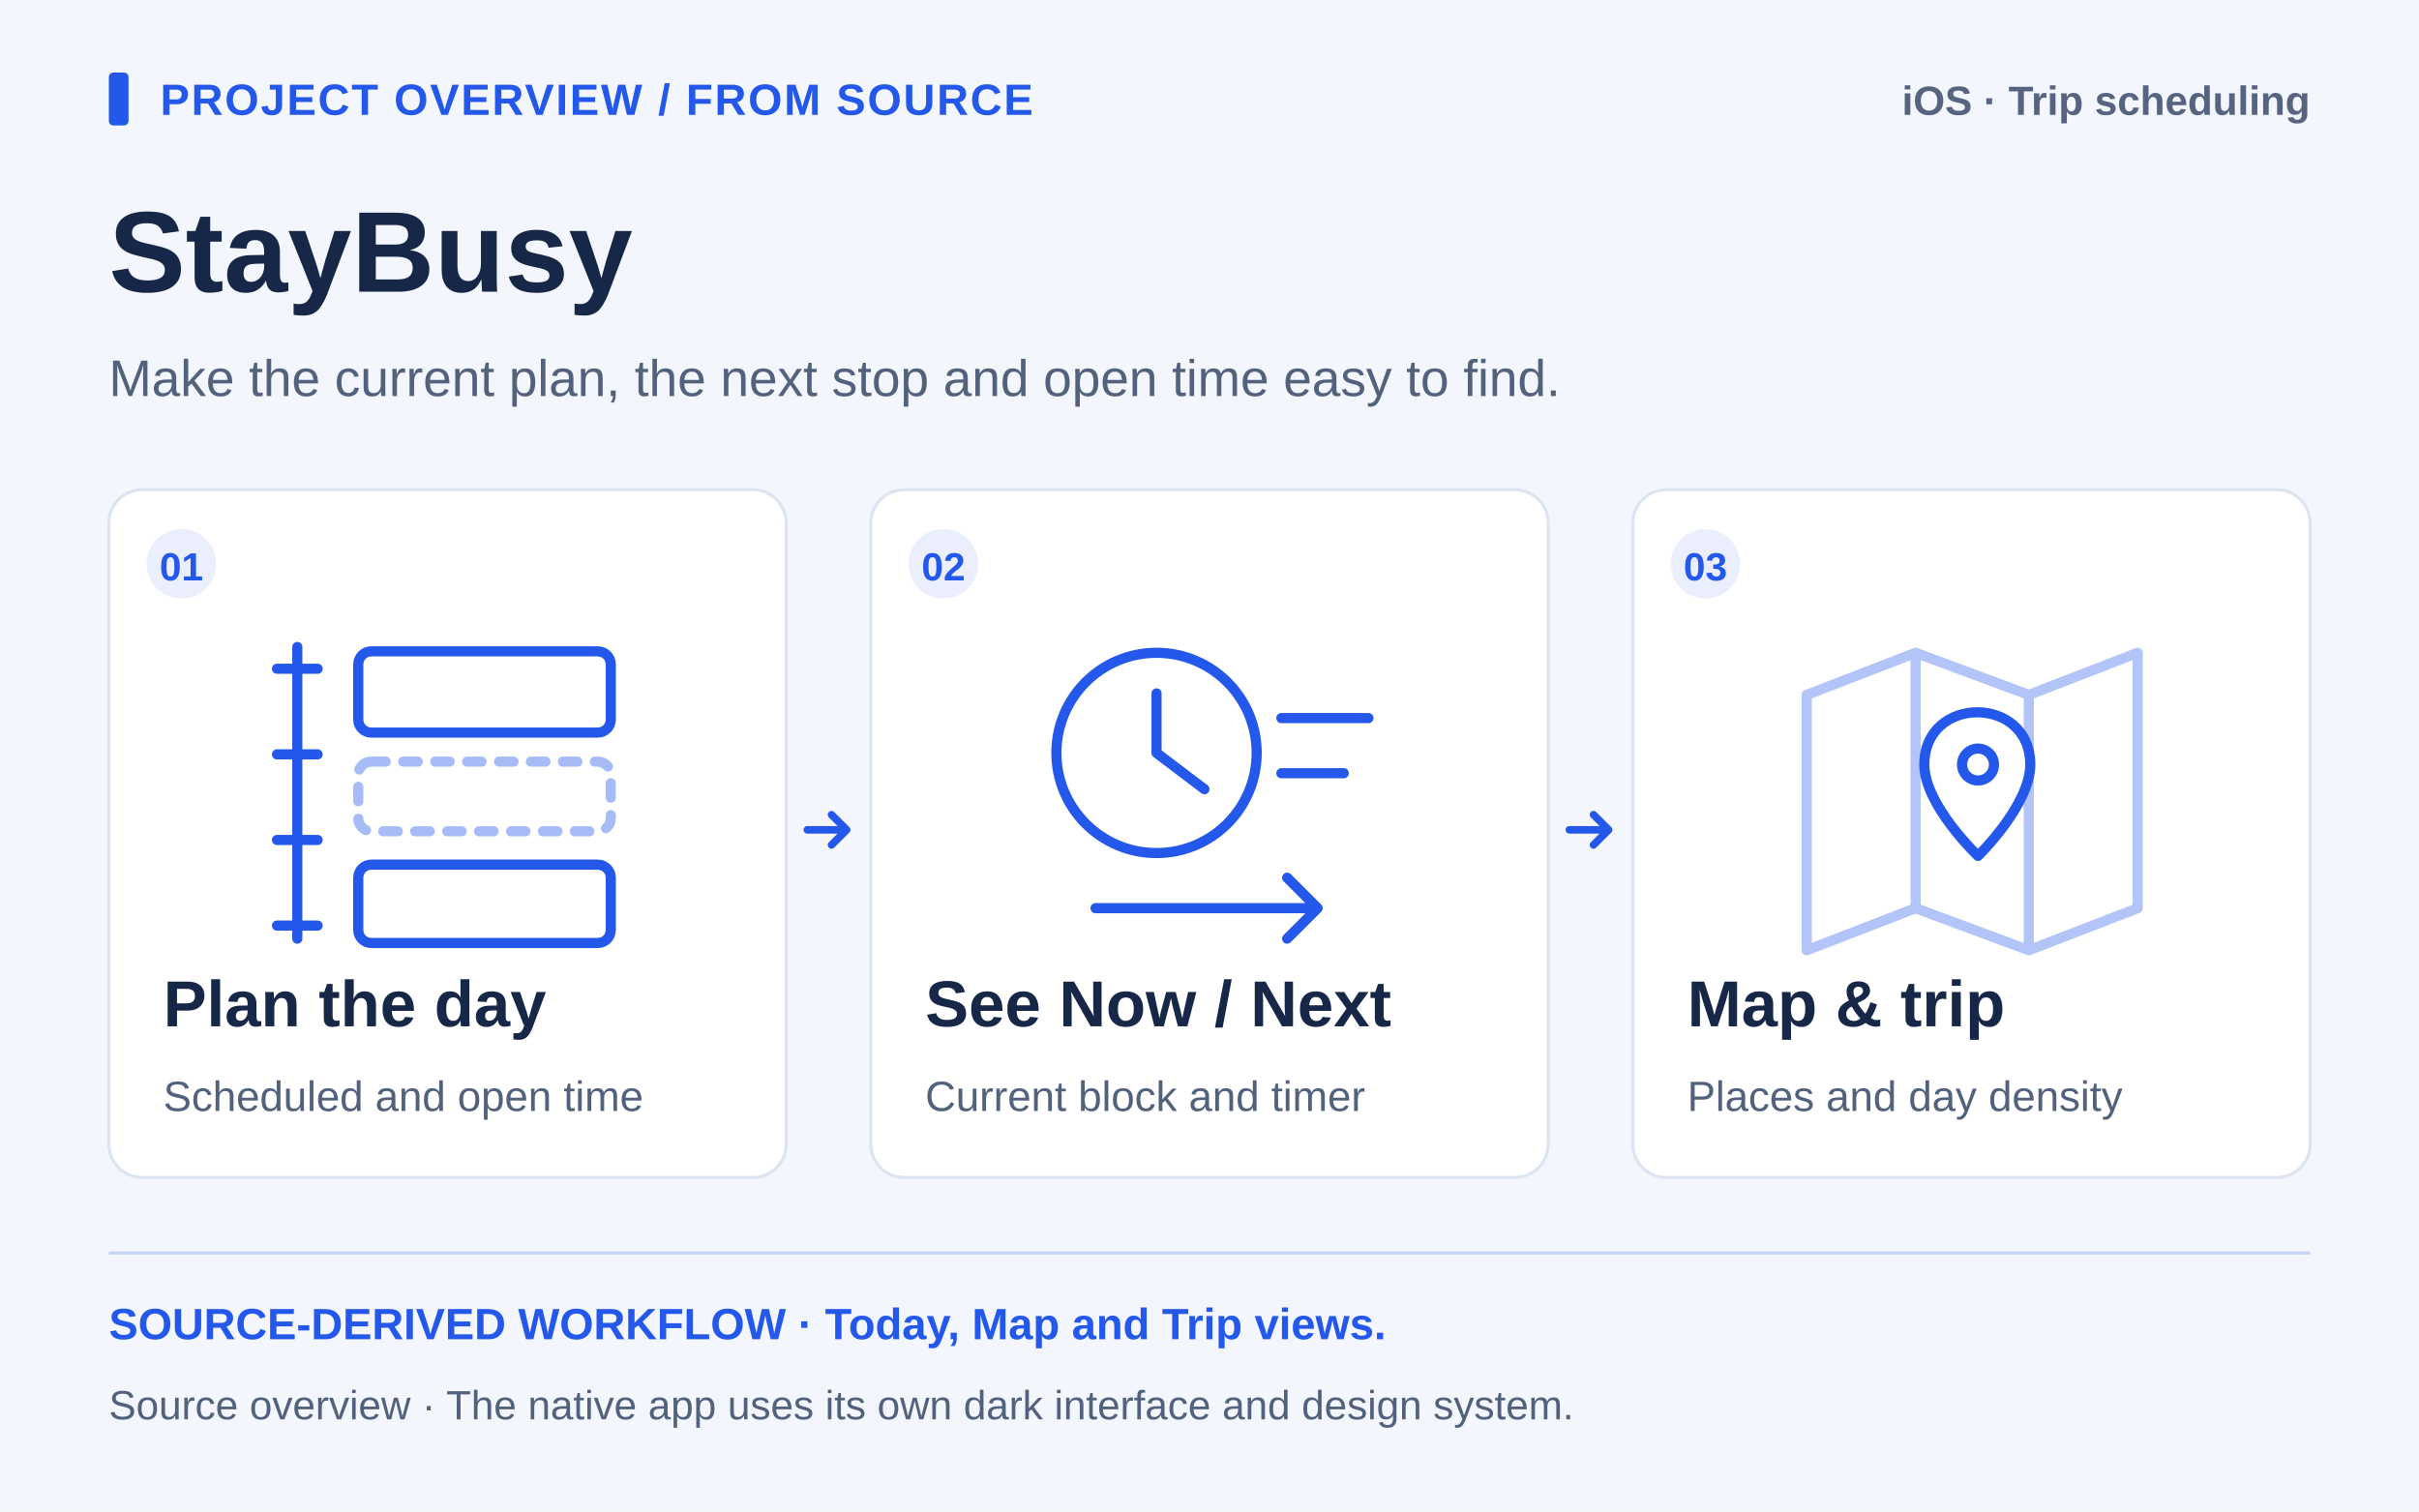
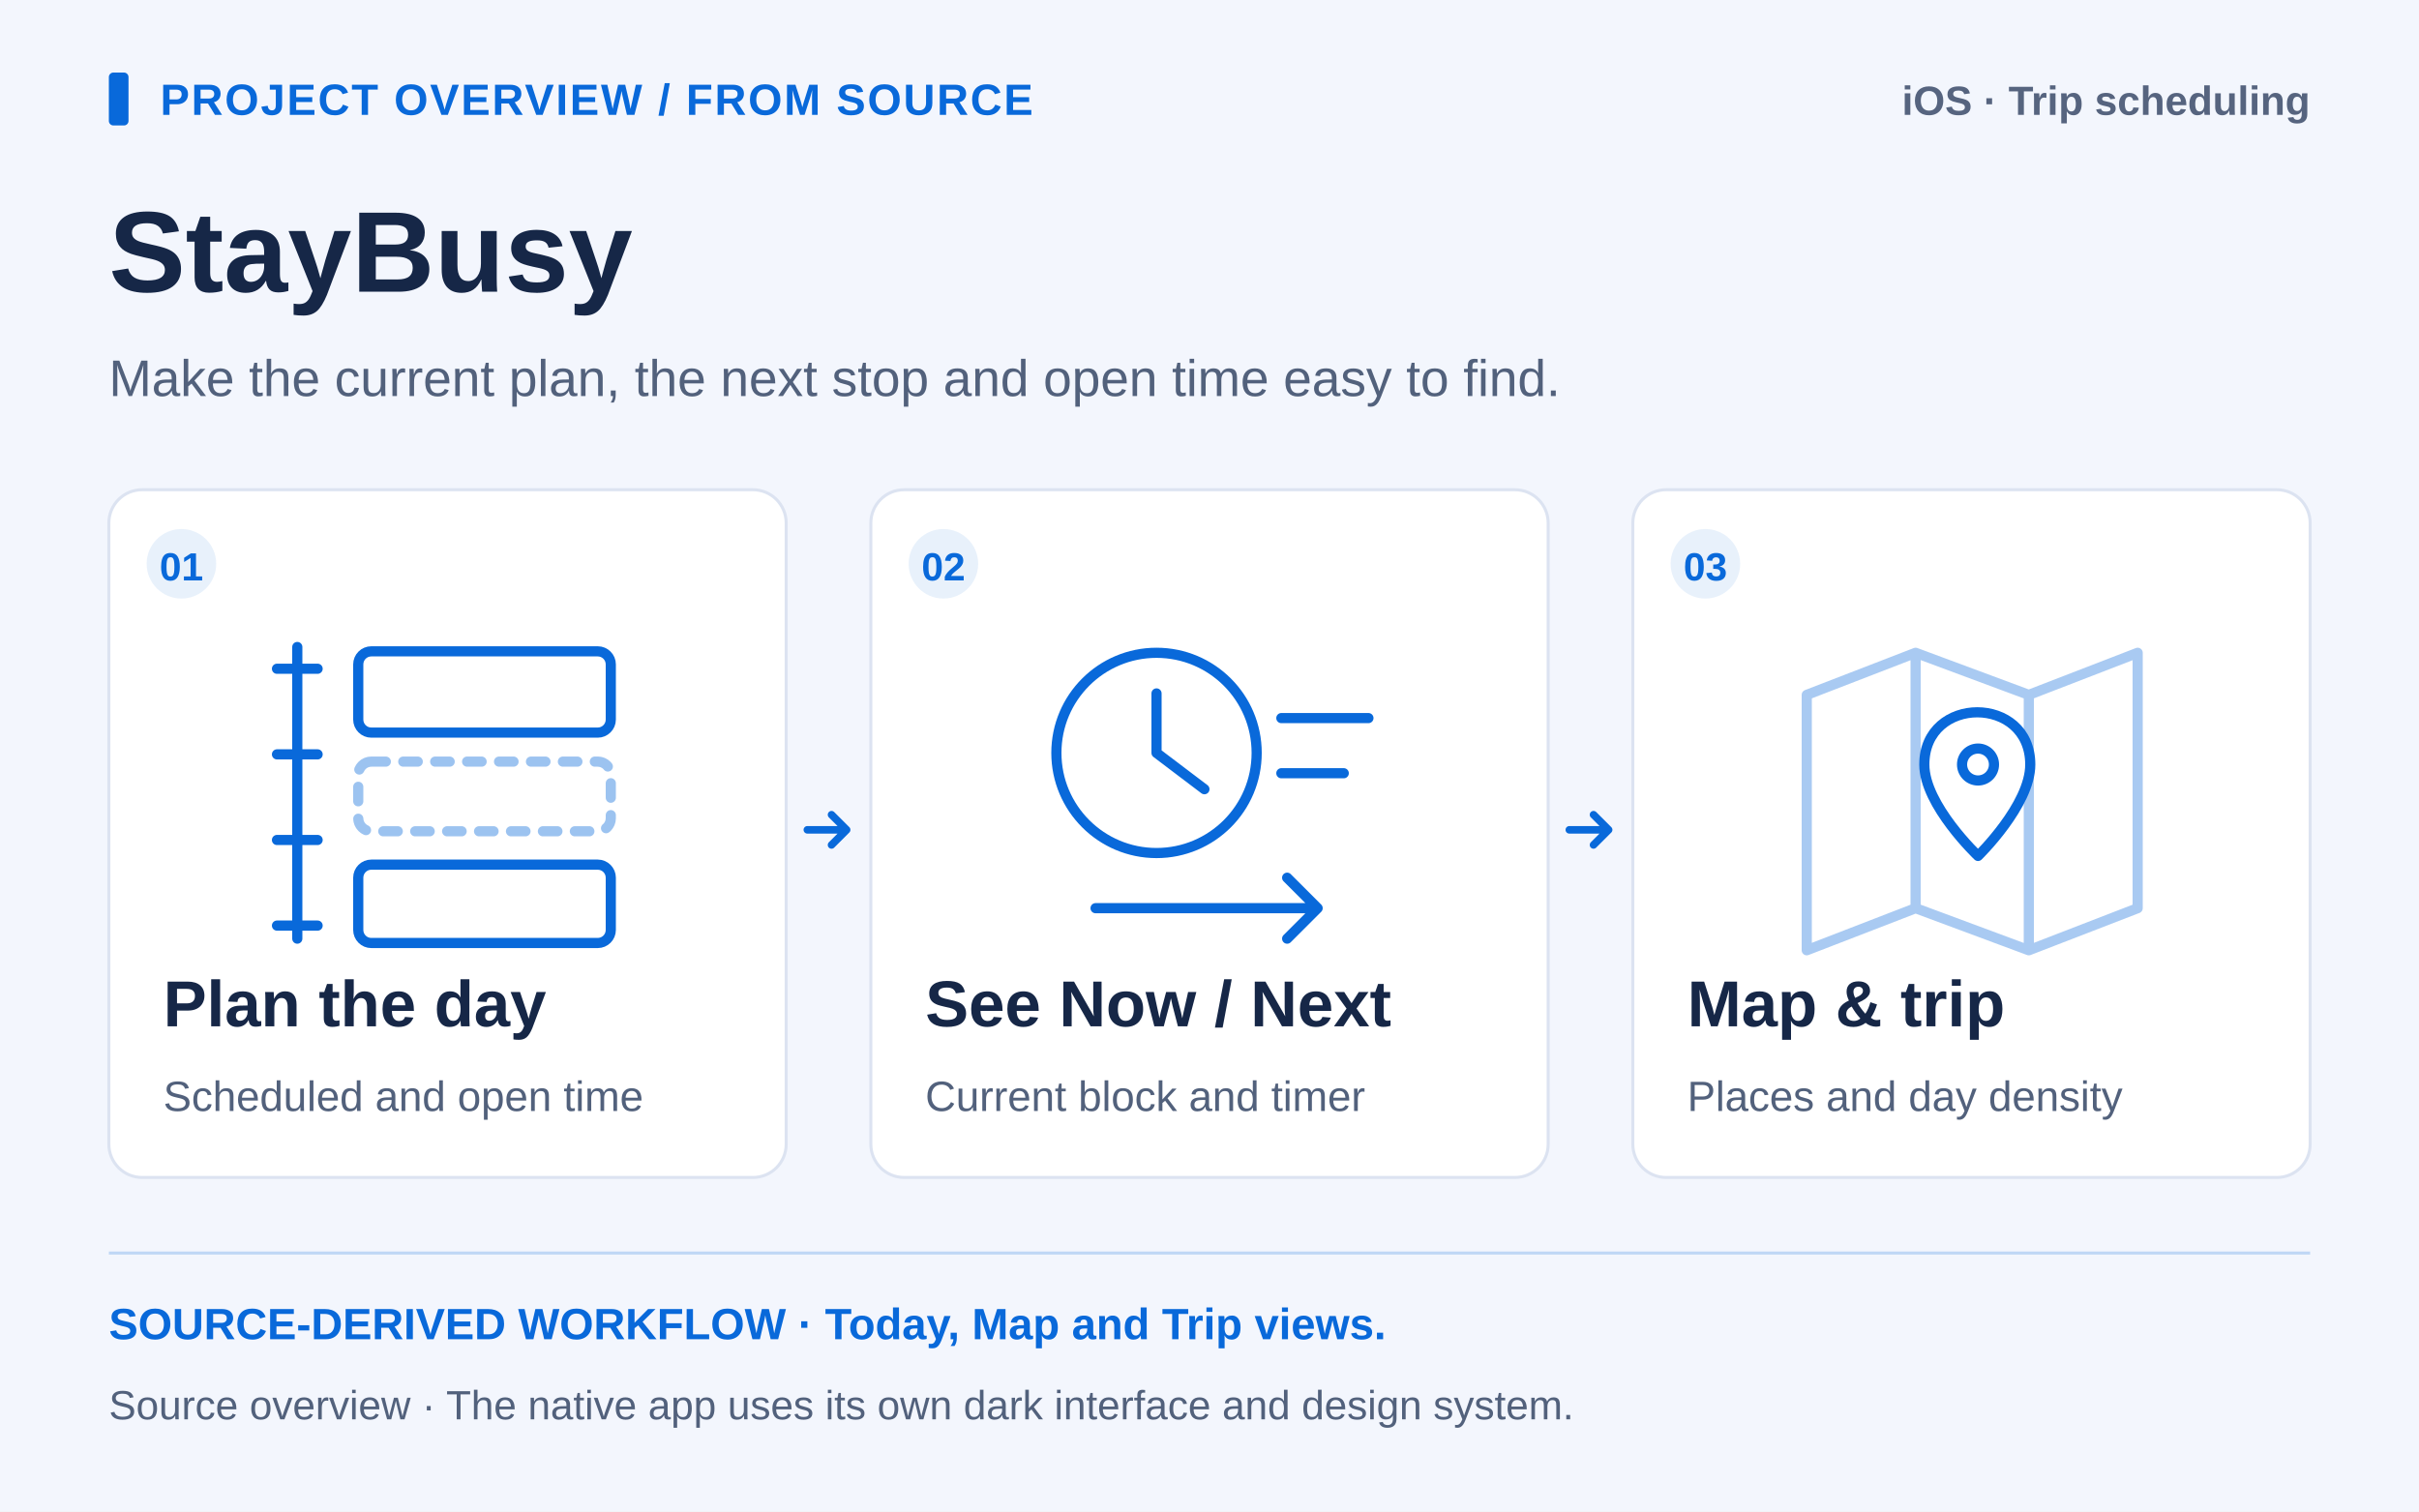
<svg xmlns="http://www.w3.org/2000/svg" width="1600" height="1000" viewBox="0 0 1600 1000" role="img" aria-labelledby="title desc">
  <rect width="1600" height="1000" fill="#F3F6FD" />
  <g font-family="Arial, Helvetica, sans-serif">
-     <rect x="72" y="48" width="13" height="35" rx="3" fill="#2458EB" />
-     <text x="106" y="76" font-size="29" font-weight="700" fill="#2458EB" text-anchor="start" letter-spacing="1.2">PROJECT OVERVIEW / FROM SOURCE</text>
+     <rect x="72" y="48" width="13" height="35" rx="3" fill="#0969DA" />
+     <text x="106" y="76" font-size="29" font-weight="700" fill="#0969DA" text-anchor="start" letter-spacing="1.2">PROJECT OVERVIEW / FROM SOURCE</text>
    <text x="1528" y="76" font-size="27" font-weight="600" fill="#56647F" text-anchor="end">iOS · Trip scheduling</text>
    <text x="72" y="193" font-size="76" font-weight="700" fill="#162747" text-anchor="start">StayBusy</text>
    <text x="72" y="262" font-size="34" font-weight="400" fill="#52617C" text-anchor="start">Make the current plan, the next stop and open time easy to find.</text>
    <rect x="72" y="324" width="448" height="455" rx="22" fill="#FFFFFF" stroke="#DCE3F1" stroke-width="2" />
-     <circle cx="120" cy="373" r="23" fill="#2458EB" fill-opacity=".09" />
-     <text x="120" y="384" font-size="26" font-weight="700" fill="#2458EB" text-anchor="middle">01</text>
+     <circle cx="120" cy="373" r="23" fill="#0969DA" fill-opacity=".09" />
+     <text x="120" y="384" font-size="26" font-weight="700" fill="#0969DA" text-anchor="middle">01</text>
    <g transform="translate(164,405) scale(.96)">
-       <g fill="none" stroke="#2458EB" stroke-width="7" stroke-linecap="round" stroke-linejoin="round">
+       <g fill="none" stroke="#0969DA" stroke-width="7" stroke-linecap="round" stroke-linejoin="round">
        <path d="M34 24v201M20 39h28M20 98h28M20 157h28M20 216h28" />
        <rect x="76" y="27" width="174" height="56" rx="9" />
        <rect x="76" y="103" width="174" height="48" rx="9" stroke-dasharray="10 12" stroke-opacity=".4" />
        <rect x="76" y="174" width="174" height="54" rx="9" />
      </g>
    </g>
    <text x="108" y="679" font-size="43" font-weight="700" fill="#162747" text-anchor="start">Plan the day</text>
    <text x="108" y="735" font-size="28" font-weight="400" fill="#52617C" text-anchor="start">Scheduled and open time</text>
-     <path d="M534 549h26m-10-10 10 10-10 10" fill="none" stroke="#2458EB" stroke-width="5" stroke-linecap="round" stroke-linejoin="round" />
+     <path d="M534 549h26m-10-10 10 10-10 10" fill="none" stroke="#0969DA" stroke-width="5" stroke-linecap="round" stroke-linejoin="round" />
    <rect x="576" y="324" width="448" height="455" rx="22" fill="#FFFFFF" stroke="#DCE3F1" stroke-width="2" />
-     <circle cx="624" cy="373" r="23" fill="#2458EB" fill-opacity=".09" />
-     <text x="624" y="384" font-size="26" font-weight="700" fill="#2458EB" text-anchor="middle">02</text>
+     <circle cx="624" cy="373" r="23" fill="#0969DA" fill-opacity=".09" />
+     <text x="624" y="384" font-size="26" font-weight="700" fill="#0969DA" text-anchor="middle">02</text>
    <g transform="translate(668,405) scale(.96)">
-       <g fill="none" stroke="#2458EB" stroke-width="7" stroke-linecap="round" stroke-linejoin="round">
+       <g fill="none" stroke="#0969DA" stroke-width="7" stroke-linecap="round" stroke-linejoin="round">
        <circle cx="101" cy="97" r="69" />
        <path d="M101 56v41l33 25M187 73h60M187 111h43M59 204h153m-21-21 21 21-21 21" />
      </g>
    </g>
    <text x="612" y="679" font-size="43" font-weight="700" fill="#162747" text-anchor="start">See Now / Next</text>
    <text x="612" y="735" font-size="28" font-weight="400" fill="#52617C" text-anchor="start">Current block and timer</text>
-     <path d="M1038 549h26m-10-10 10 10-10 10" fill="none" stroke="#2458EB" stroke-width="5" stroke-linecap="round" stroke-linejoin="round" />
+     <path d="M1038 549h26m-10-10 10 10-10 10" fill="none" stroke="#0969DA" stroke-width="5" stroke-linecap="round" stroke-linejoin="round" />
    <rect x="1080" y="324" width="448" height="455" rx="22" fill="#FFFFFF" stroke="#DCE3F1" stroke-width="2" />
-     <circle cx="1128" cy="373" r="23" fill="#2458EB" fill-opacity=".09" />
-     <text x="1128" y="384" font-size="26" font-weight="700" fill="#2458EB" text-anchor="middle">03</text>
+     <circle cx="1128" cy="373" r="23" fill="#0969DA" fill-opacity=".09" />
+     <text x="1128" y="384" font-size="26" font-weight="700" fill="#0969DA" text-anchor="middle">03</text>
    <g transform="translate(1172,405) scale(.96)">
-       <g fill="none" stroke="#2458EB" stroke-width="7" stroke-linecap="round" stroke-linejoin="round">
+       <g fill="none" stroke="#0969DA" stroke-width="7" stroke-linecap="round" stroke-linejoin="round">
        <path d="m24 57 75-29 78 29 75-29v176l-75 29-78-29-75 29zM99 28v176M177 57v176" stroke-opacity=".35" />
        <path d="M105 105c0-48 73-48 73 0 0 28-36 63-36 63s-37-35-37-63z" fill="#FFFFFF" />
        <circle cx="142" cy="105" r="11" />
      </g>
    </g>
    <text x="1116" y="679" font-size="43" font-weight="700" fill="#162747" text-anchor="start">Map &amp; trip</text>
    <text x="1116" y="735" font-size="28" font-weight="400" fill="#52617C" text-anchor="start">Places and day density</text>
-     <path d="M72 829h1456" stroke="#2458EB" stroke-opacity=".22" stroke-width="2" />
-     <text x="72" y="886" font-size="29" font-weight="700" fill="#2458EB" text-anchor="start">SOURCE-DERIVED WORKFLOW · Today, Map and Trip views.</text>
+     <path d="M72 829h1456" stroke="#0969DA" stroke-opacity=".22" stroke-width="2" />
+     <text x="72" y="886" font-size="29" font-weight="700" fill="#0969DA" text-anchor="start">SOURCE-DERIVED WORKFLOW · Today, Map and Trip views.</text>
    <text x="72" y="939" font-size="27" font-weight="400" fill="#52617C" text-anchor="start">Source overview · The native app uses its own dark interface and design system.</text>
  </g>
</svg>
